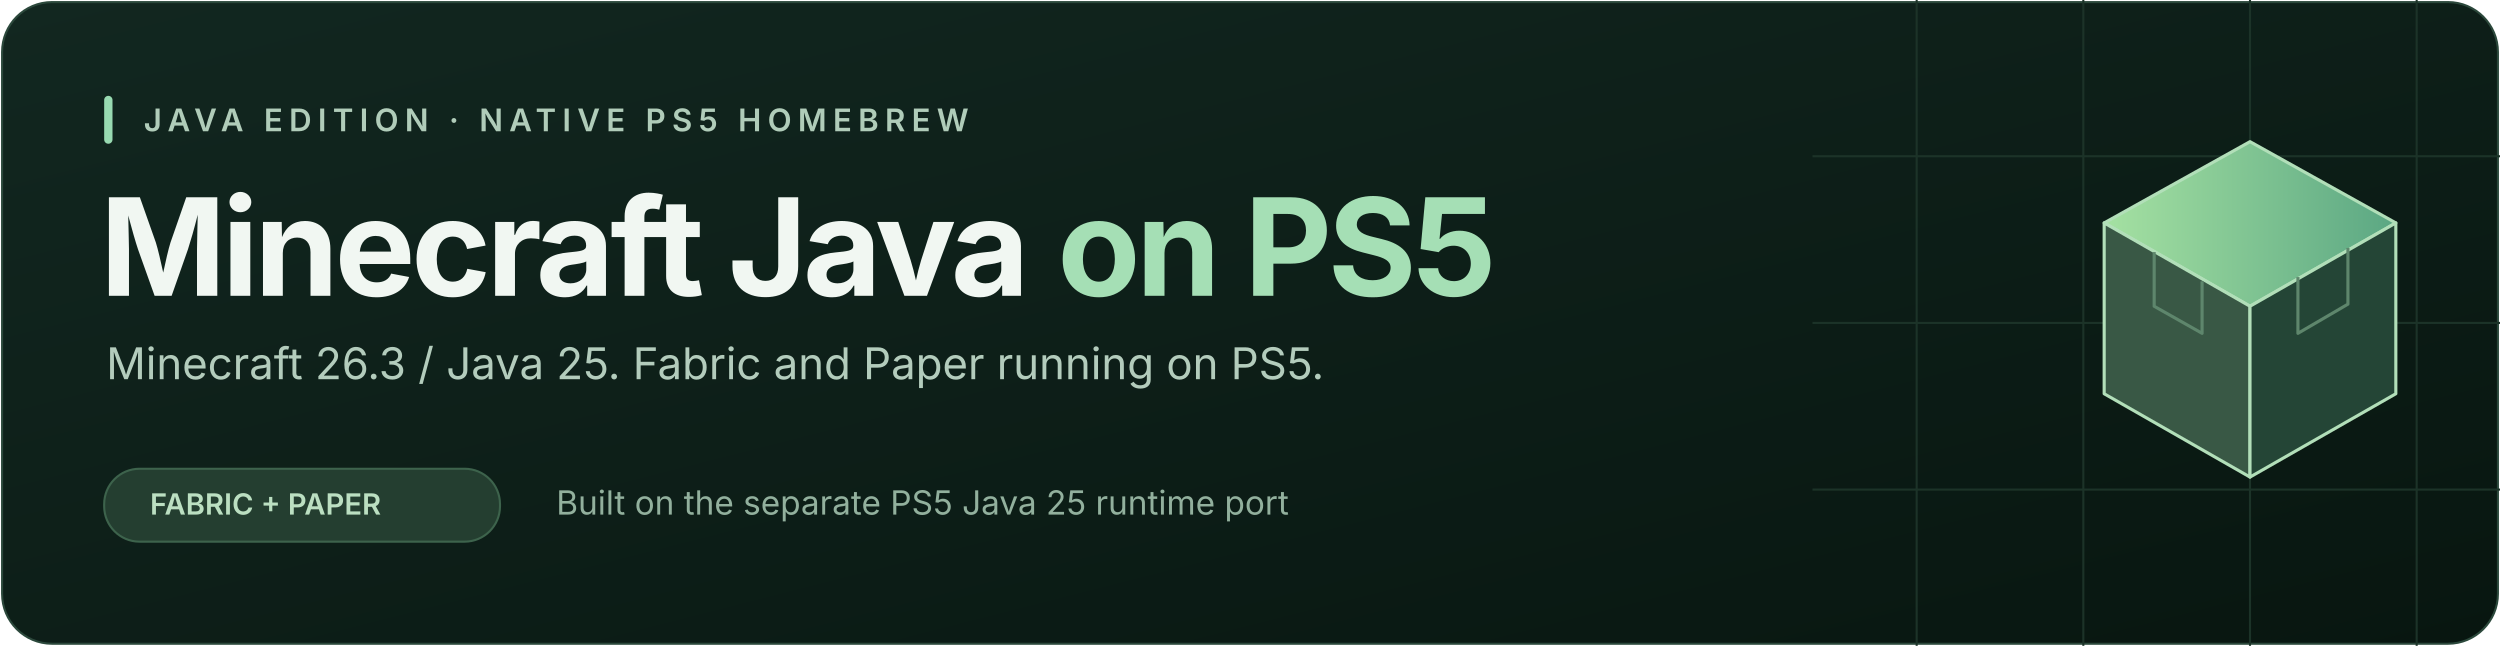
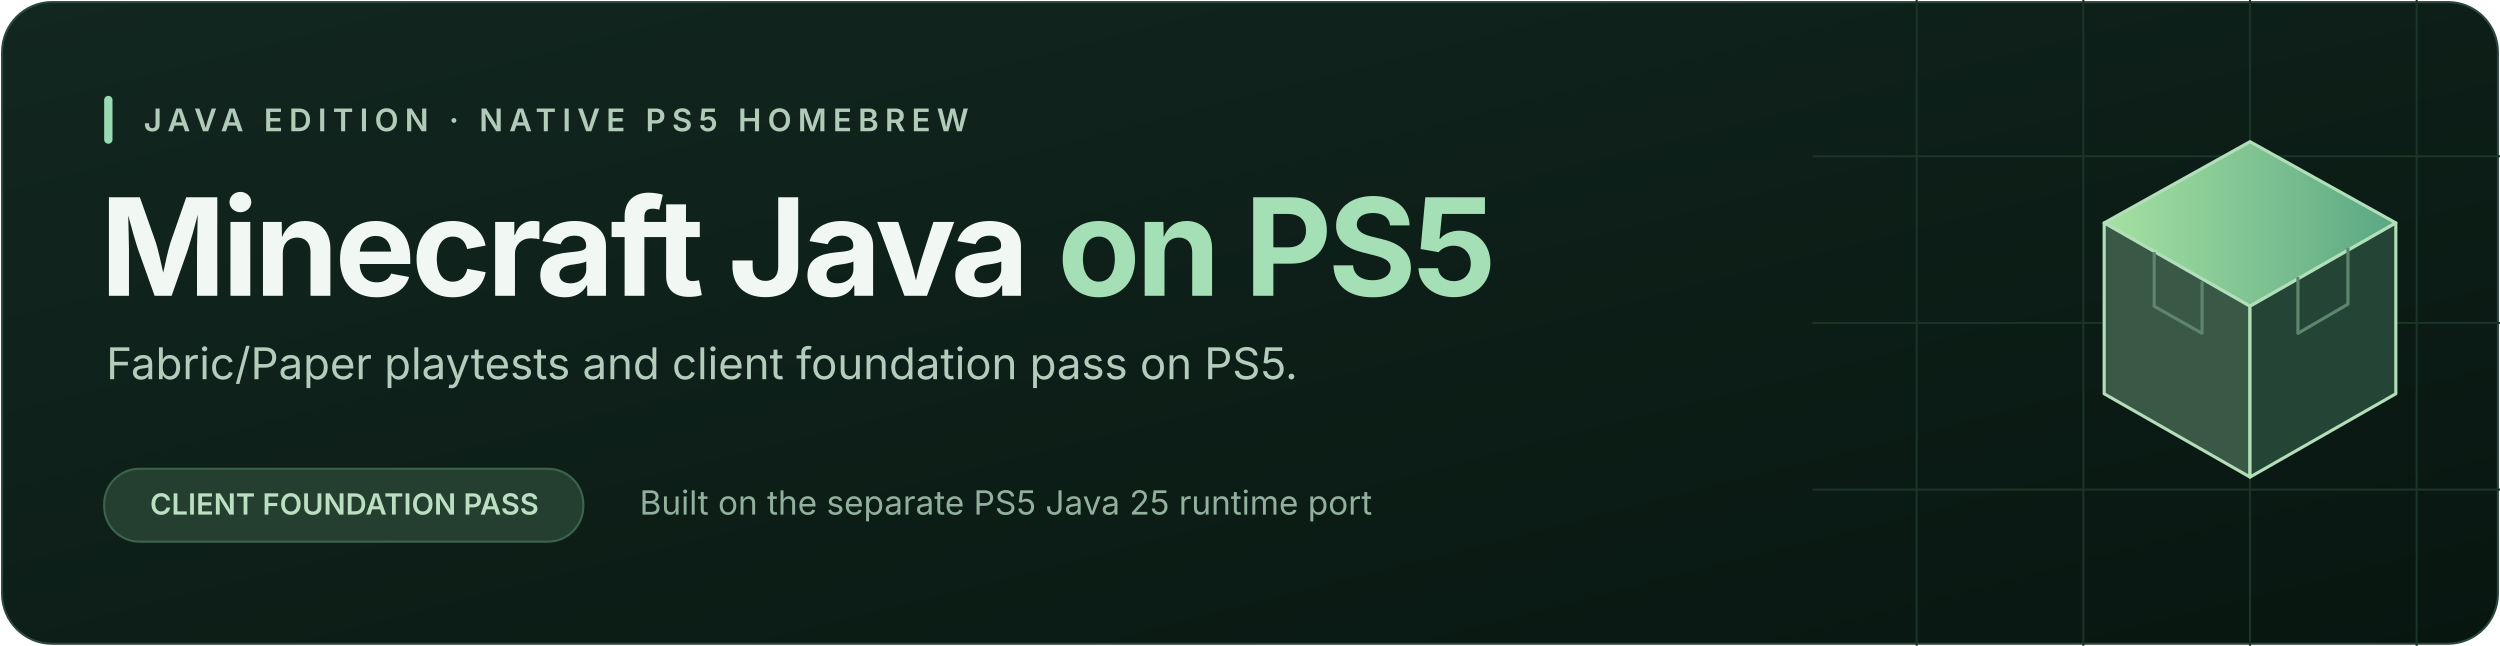
<svg xmlns="http://www.w3.org/2000/svg" width="1200" height="310" viewBox="0 0 1200 310" role="img" aria-labelledby="title description">
  <defs>
    <linearGradient id="background" x2="1" y2="1">
      <stop stop-color="#122720" />
      <stop offset="1" stop-color="#081610" />
    </linearGradient>
    <linearGradient id="grass">
      <stop stop-color="#a5e1a2" />
      <stop offset="1" stop-color="#5ba783" />
    </linearGradient>
  </defs>
  <rect x="1" y="1" width="1198" height="308" rx="24" fill="url(#background)" stroke="#2b483b" />
  <path d="M920 0v310M1000 0v310M1080 0v310M1160 0v310M870 75h330M870 155h330M870 235h330" stroke="#1c3328" />
  <g stroke="#b2dfb9" stroke-width="1.5" stroke-linejoin="round">
    <path d="M1010 107l70-39 70 39-70 40z" fill="url(#grass)" />
    <path d="M1010 107l70 40v82l-70-40z" fill="#395845" />
    <path d="M1080 147l70-40v82l-70 40z" fill="#244536" />
    <path d="M1034 121v26l23 13v-25M1103 133v27l24-14v-27" fill="none" stroke="#5e866c" />
  </g>
  <rect x="50" y="46" width="4" height="23" rx="2" fill="#98dab1" />
  <g font-family="Inter,Segoe UI,Arial,sans-serif">
    <text x="69" y="63" font-size="15" font-weight="600" letter-spacing="3" fill="#b0ccb9">JAVA EDITION · NATIVE PS5 HOMEBREW</text>
    <text x="48" y="142" font-size="65" font-weight="700" letter-spacing="-2" fill="#f1f7f2">Minecraft Java <tspan fill="#a5dfb5">on PS5</tspan>
    </text>
-     <text x="51" y="182" font-size="21" fill="#b3ccbc">Minecraft 26.3 / Java 25. Fabric and Paper running on PS5.</text>
-     <rect x="50" y="225" width="190" height="35" rx="17" fill="#243e30" stroke="#3d634c" />
-     <text x="72" y="247" font-size="14" font-weight="600" fill="#bbdfc1">FABRIC + PAPER</text>
-     <text x="267" y="247" font-size="16" fill="#92b09d">Built on the separate PS5 Java 25 runtime port</text>
+     <text x="51" y="182" font-size="21" fill="#b3ccbc">Fabric/Paper playtests and client foundation pass on PS5.</text>
+     <rect x="50" y="225" width="230" height="35" rx="17" fill="#243e30" stroke="#3d634c" />
+     <text x="72" y="247" font-size="14" font-weight="600" fill="#bbdfc1">CLIENT FOUNDATION PASS</text>
+     <text x="307" y="247" font-size="16" fill="#92b09d">Built on the separate PS5 Java 25 runtime port</text>
  </g>
</svg>
